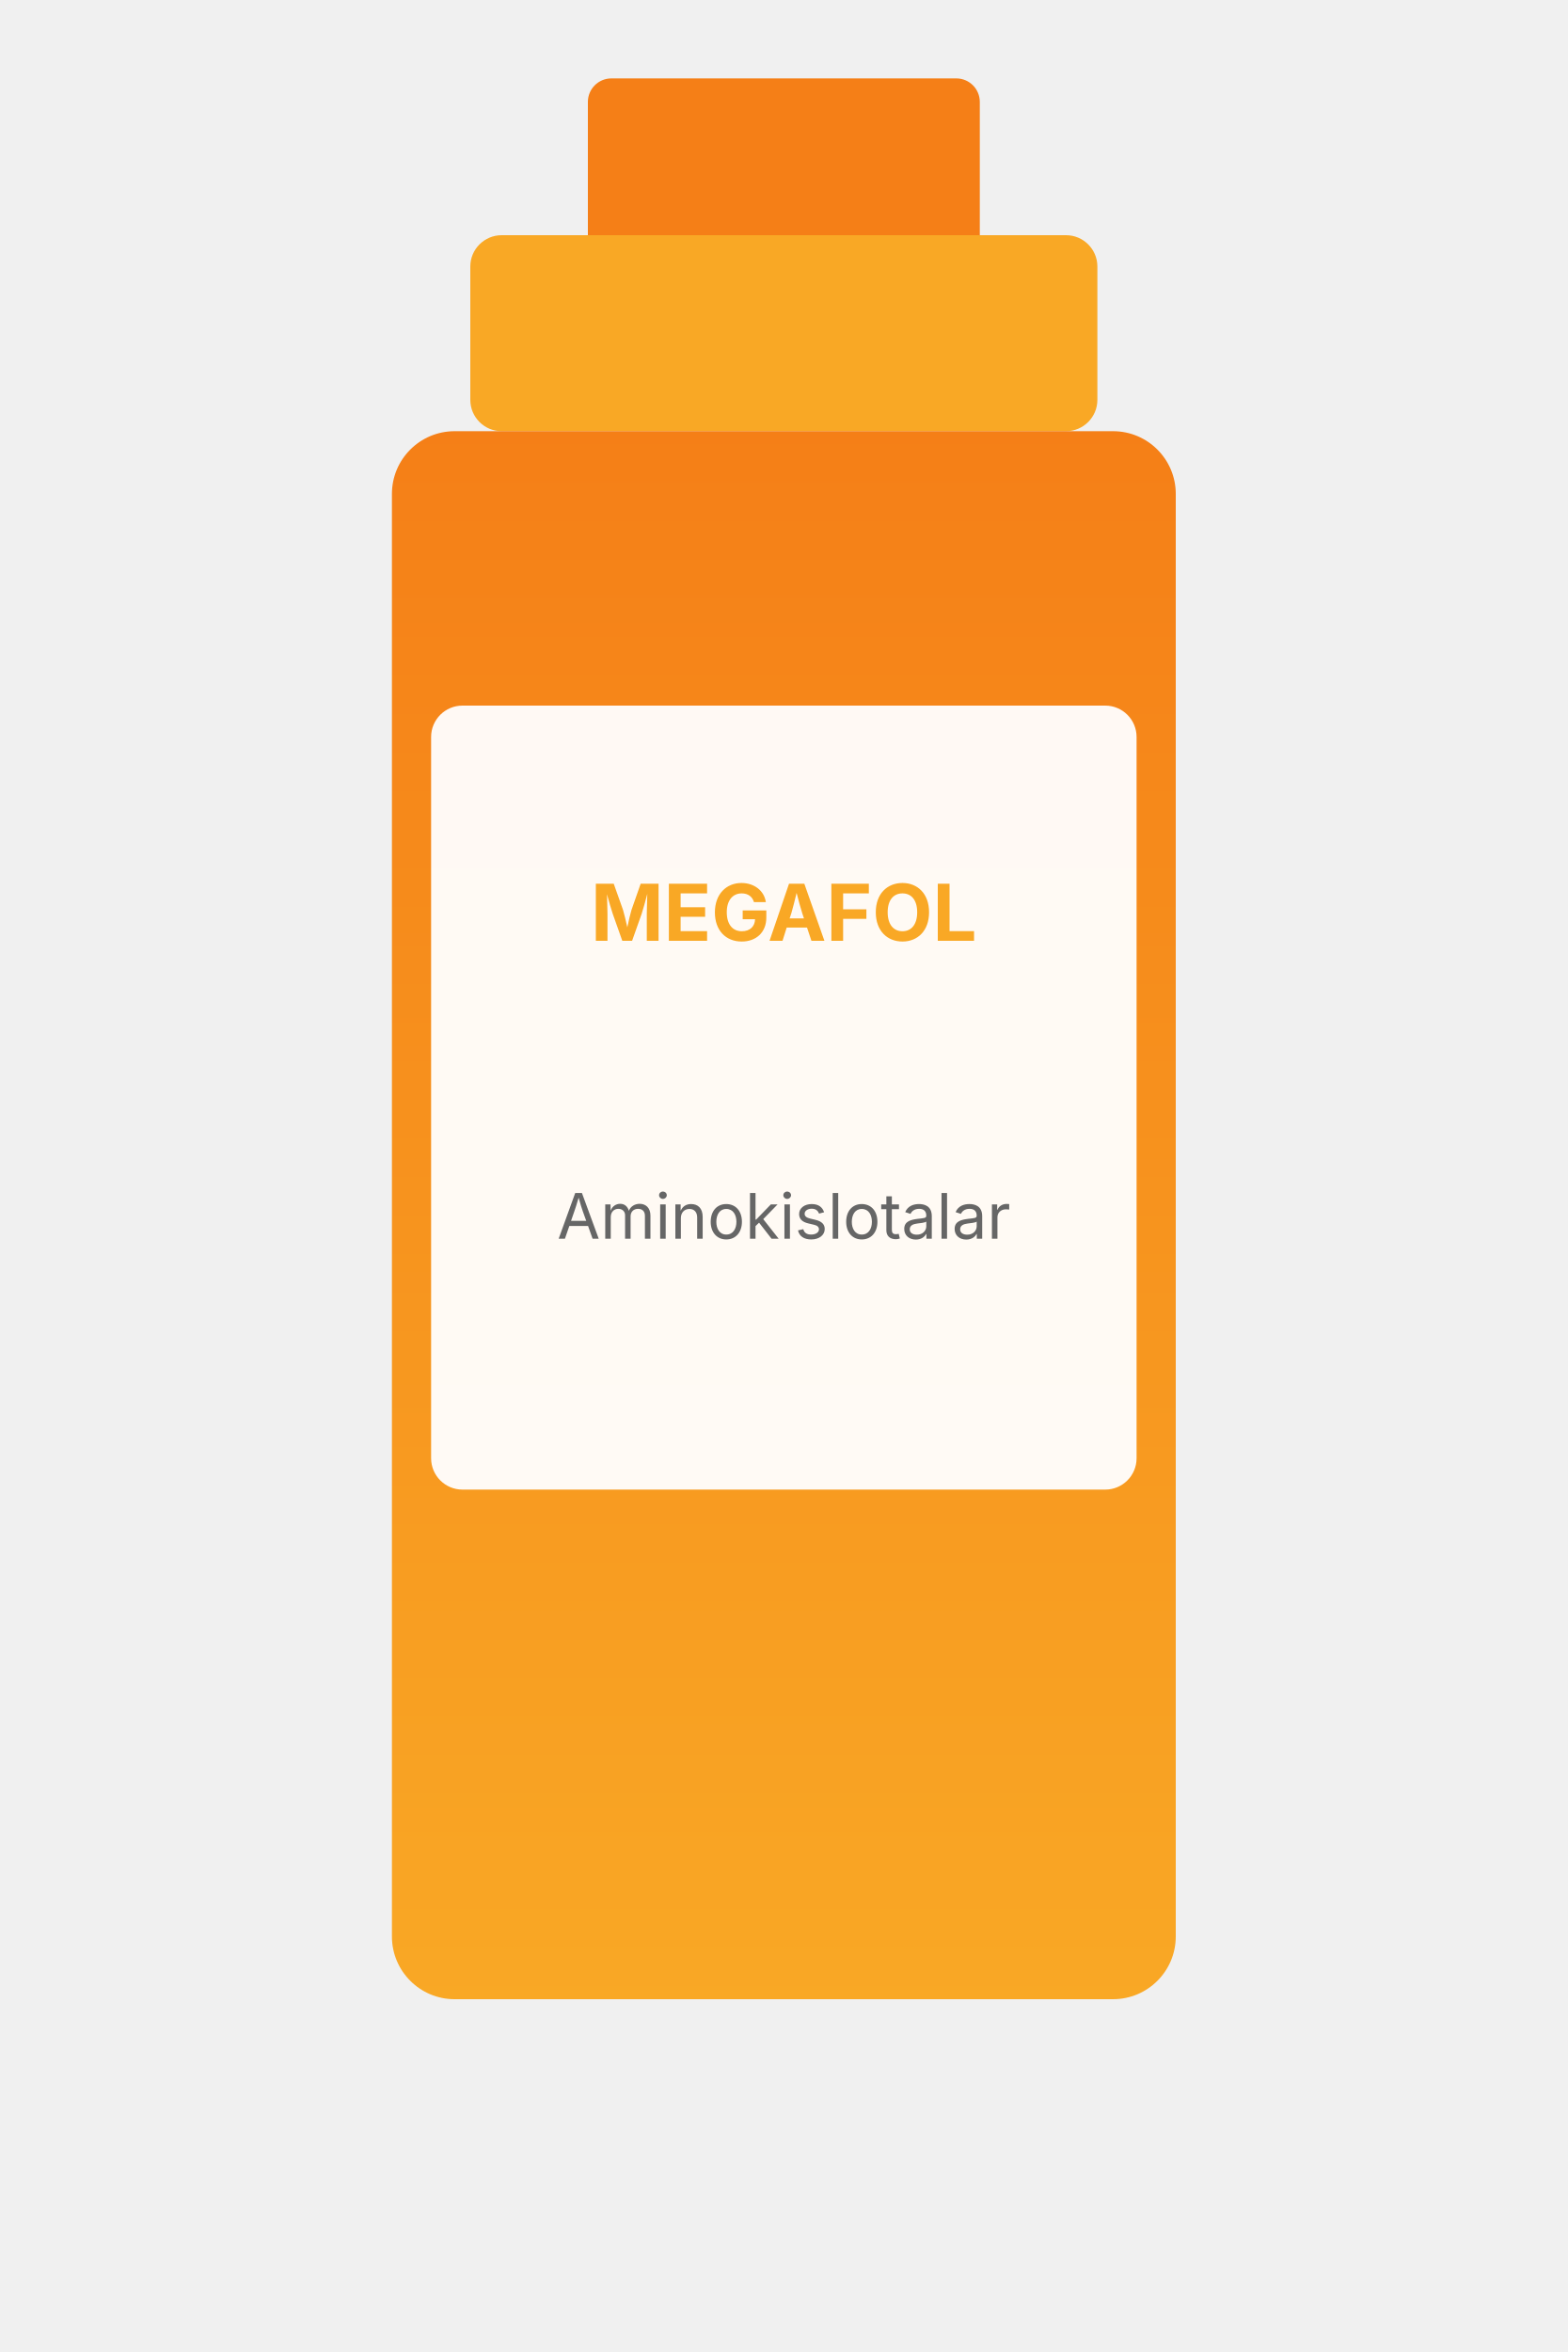
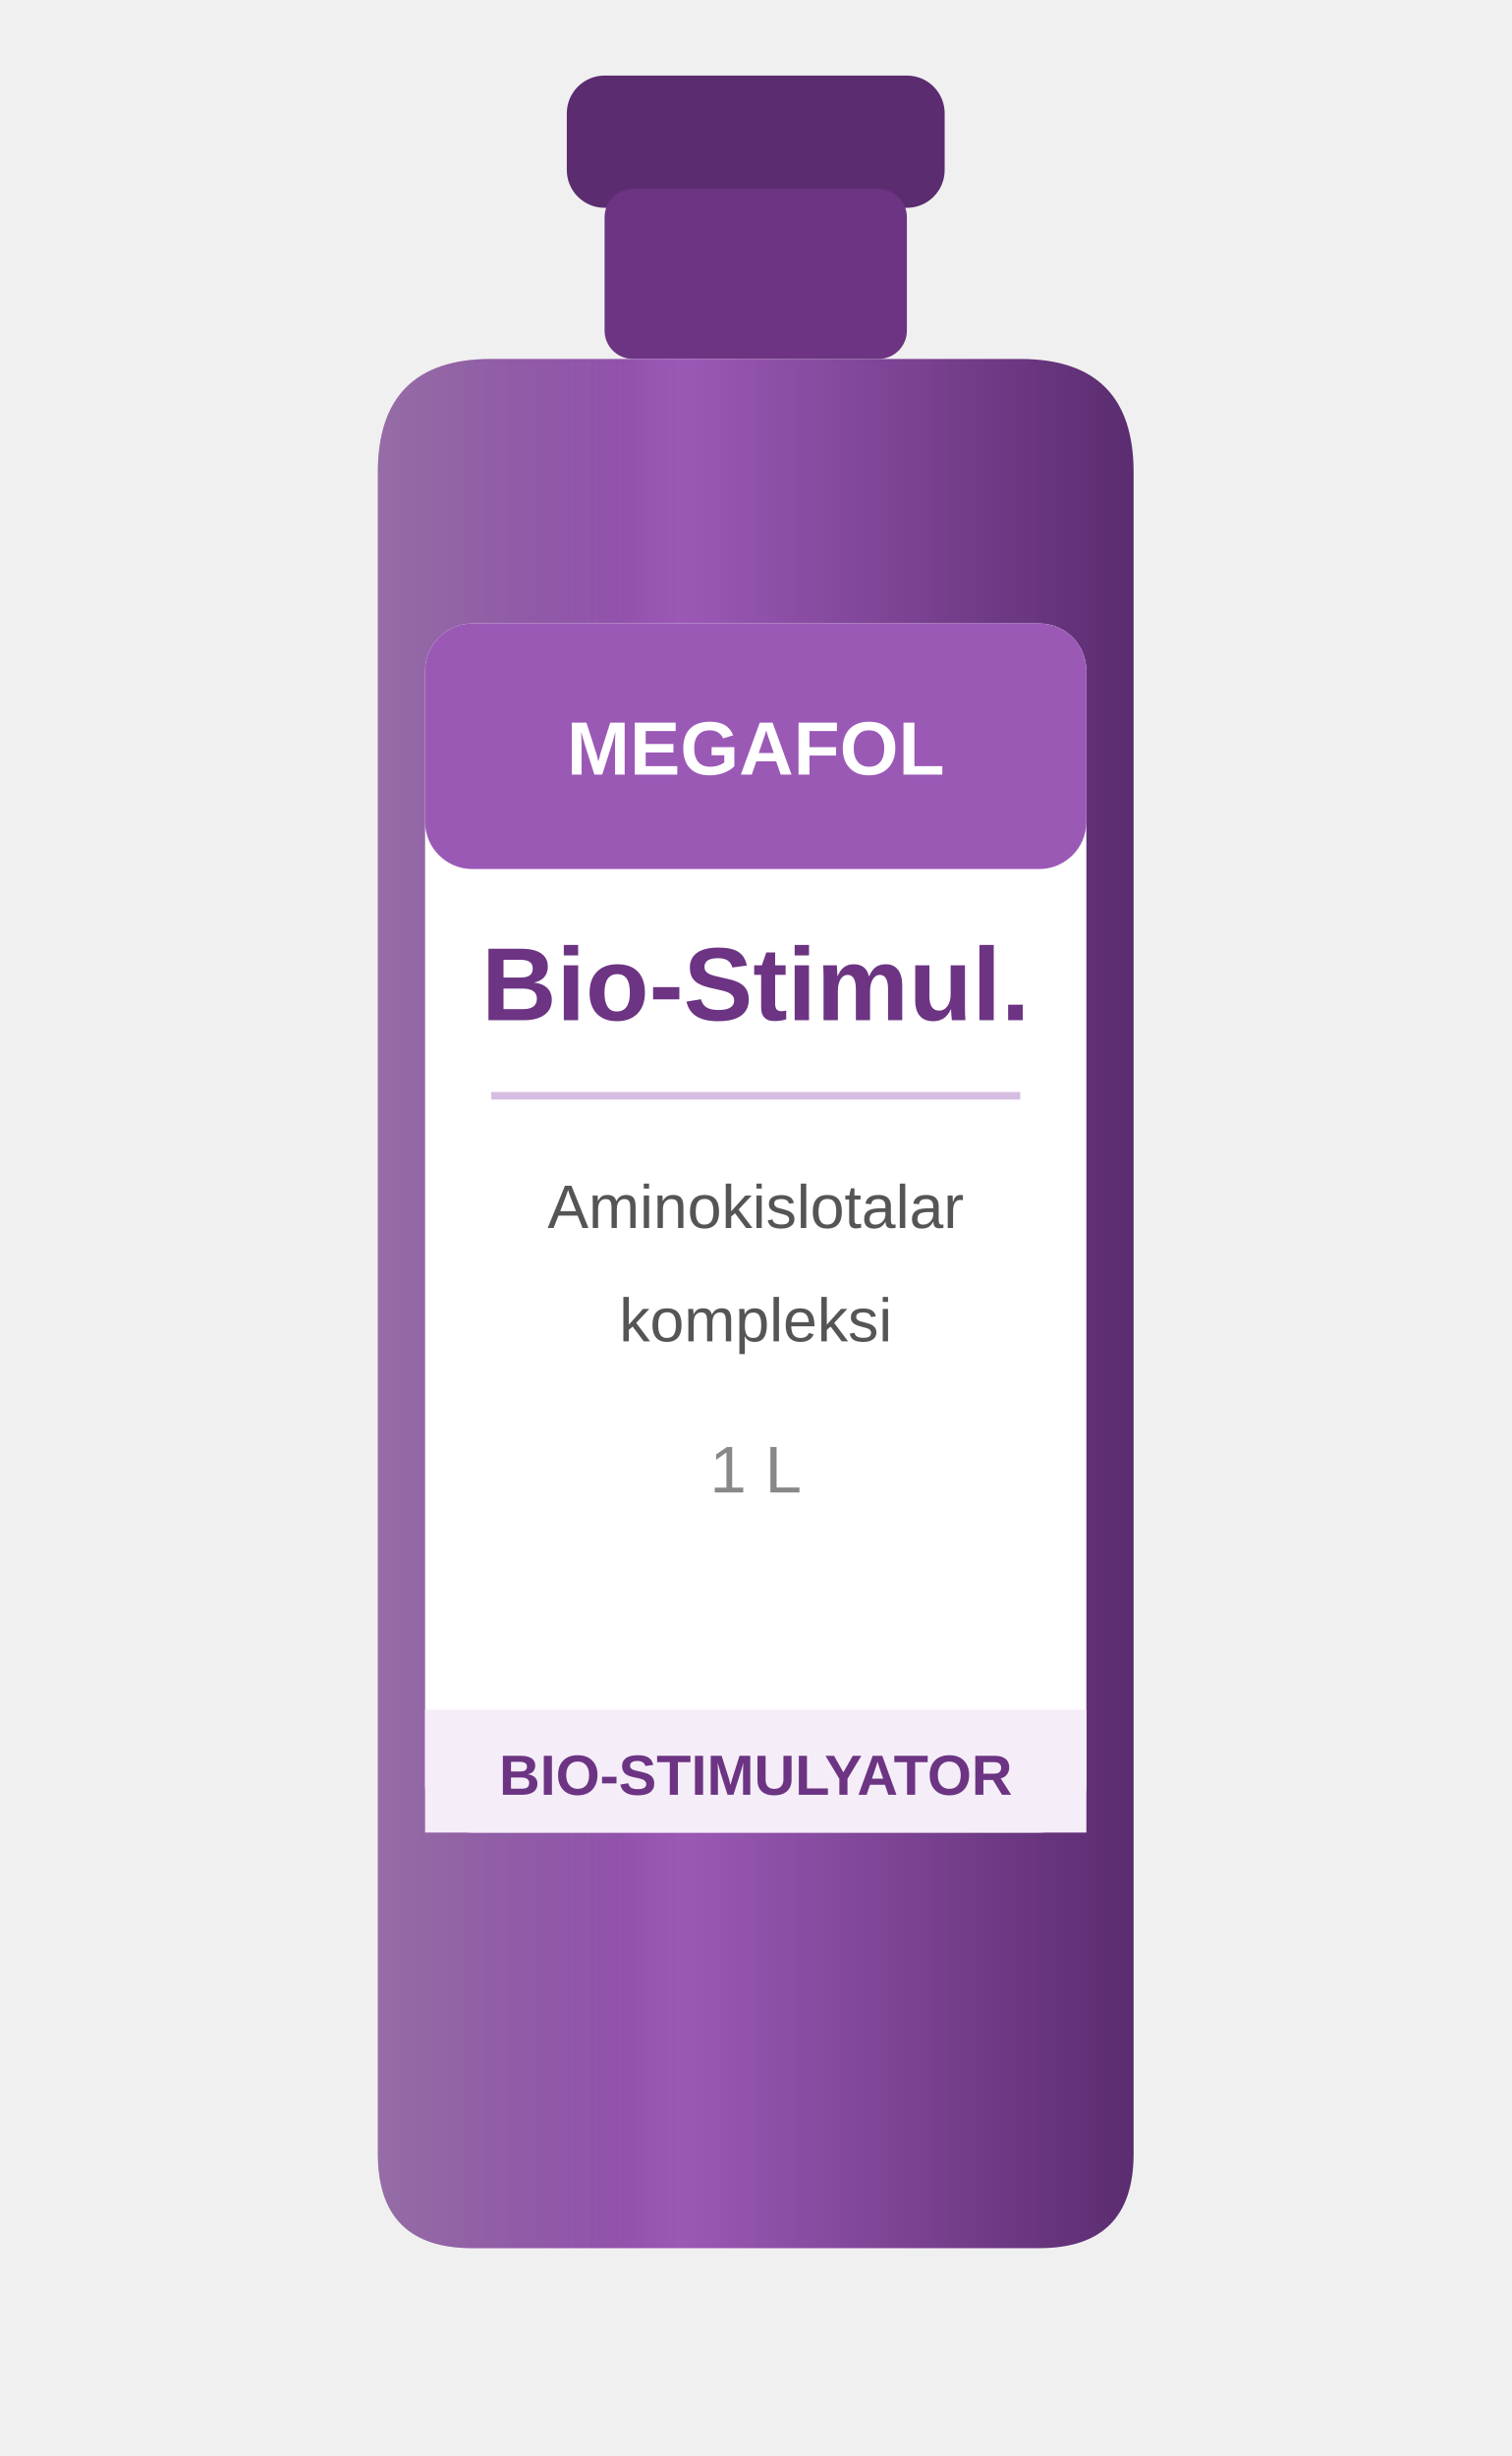
- <svg xmlns="http://www.w3.org/2000/svg" viewBox="0 0 200 300" fill="none">
+ <svg xmlns="http://www.w3.org/2000/svg" viewBox="0 0 160 260" fill="none">
  <defs>
-     <linearGradient id="b" x1="0" y1="0" x2="0" y2="1">
-       <stop offset="0%" stop-color="#F57F17" />
-       <stop offset="100%" stop-color="#F9A825" />
+     <linearGradient id="body" x1="0" y1="0" x2="1" y2="0">
+       <stop offset="0%" stop-color="#6C3483" />
+       <stop offset="40%" stop-color="#9B59B6" />
+       <stop offset="100%" stop-color="#5B2C6F" />
+     </linearGradient>
+     <linearGradient id="shine" x1="0" y1="0" x2="1" y2="0">
+       <stop offset="0%" stop-color="white" stop-opacity="0.28" />
+       <stop offset="100%" stop-color="white" stop-opacity="0" />
    </linearGradient>
  </defs>
-   <rect x="75" y="10" width="50" height="25" rx="3" fill="#F57F17" />
-   <rect x="60" y="30" width="80" height="25" rx="4" fill="#F9A825" />
-   <rect x="50" y="55" width="100" height="200" rx="8" fill="url(#b)" />
-   <rect x="55" y="90" width="90" height="100" rx="4" fill="white" opacity="0.95" />
-   <text x="100" y="120" text-anchor="middle" font-family="Inter,sans-serif" font-size="10" font-weight="700" fill="#F9A825">MEGAFOL</text>
-   <text x="100" y="138" text-anchor="middle" font-family="Inter,sans-serif" font-size="14" font-weight="800" fill="#F9A825" />
-   <text x="100" y="158" text-anchor="middle" font-family="Inter,sans-serif" font-size="8" fill="#666">Aminokislotalar</text>
+   <rect x="60" y="8" width="40" height="14" rx="4" fill="#5B2C6F" />
+   <rect x="64" y="20" width="32" height="18" rx="3" fill="#6C3483" />
+   <path d="M40 50 Q40 38 52 38 L108 38 Q120 38 120 50 L120 228 Q120 238 110 238 L50 238 Q40 238 40 228 Z" fill="url(#body)" />
+   <path d="M40 50 Q40 38 52 38 L66 38 L66 238 L50 238 Q40 238 40 228 Z" fill="url(#shine)" />
+   <rect x="45" y="66" width="70" height="128" rx="5" fill="white" />
+   <rect x="45" y="66" width="70" height="26" rx="5" fill="#9B59B6" />
+   <text x="80" y="82" text-anchor="middle" font-family="Arial,sans-serif" font-size="8" font-weight="800" fill="white">MEGAFOL</text>
+   <text x="80" y="108" text-anchor="middle" font-family="Arial,sans-serif" font-size="11" font-weight="800" fill="#6C3483">Bio-Stimul.</text>
+   <line x1="52" y1="116" x2="108" y2="116" stroke="#9B59B6" stroke-width="0.8" opacity="0.4" />
+   <text x="80" y="130" text-anchor="middle" font-family="Arial,sans-serif" font-size="6.5" fill="#555">Aminokislotalar</text>
+   <text x="80" y="142" text-anchor="middle" font-family="Arial,sans-serif" font-size="6.5" fill="#555">kompleksi</text>
+   <text x="80" y="158" text-anchor="middle" font-family="Arial,sans-serif" font-size="7" fill="#888">1 L</text>
+   <rect x="45" y="181" width="70" height="13" rx="0" fill="#F5EEF8" />
+   <text x="80" y="190" text-anchor="middle" font-family="Arial,sans-serif" font-size="6" fill="#6C3483" font-weight="600">BIO-STIMULYATOR</text>
</svg>
